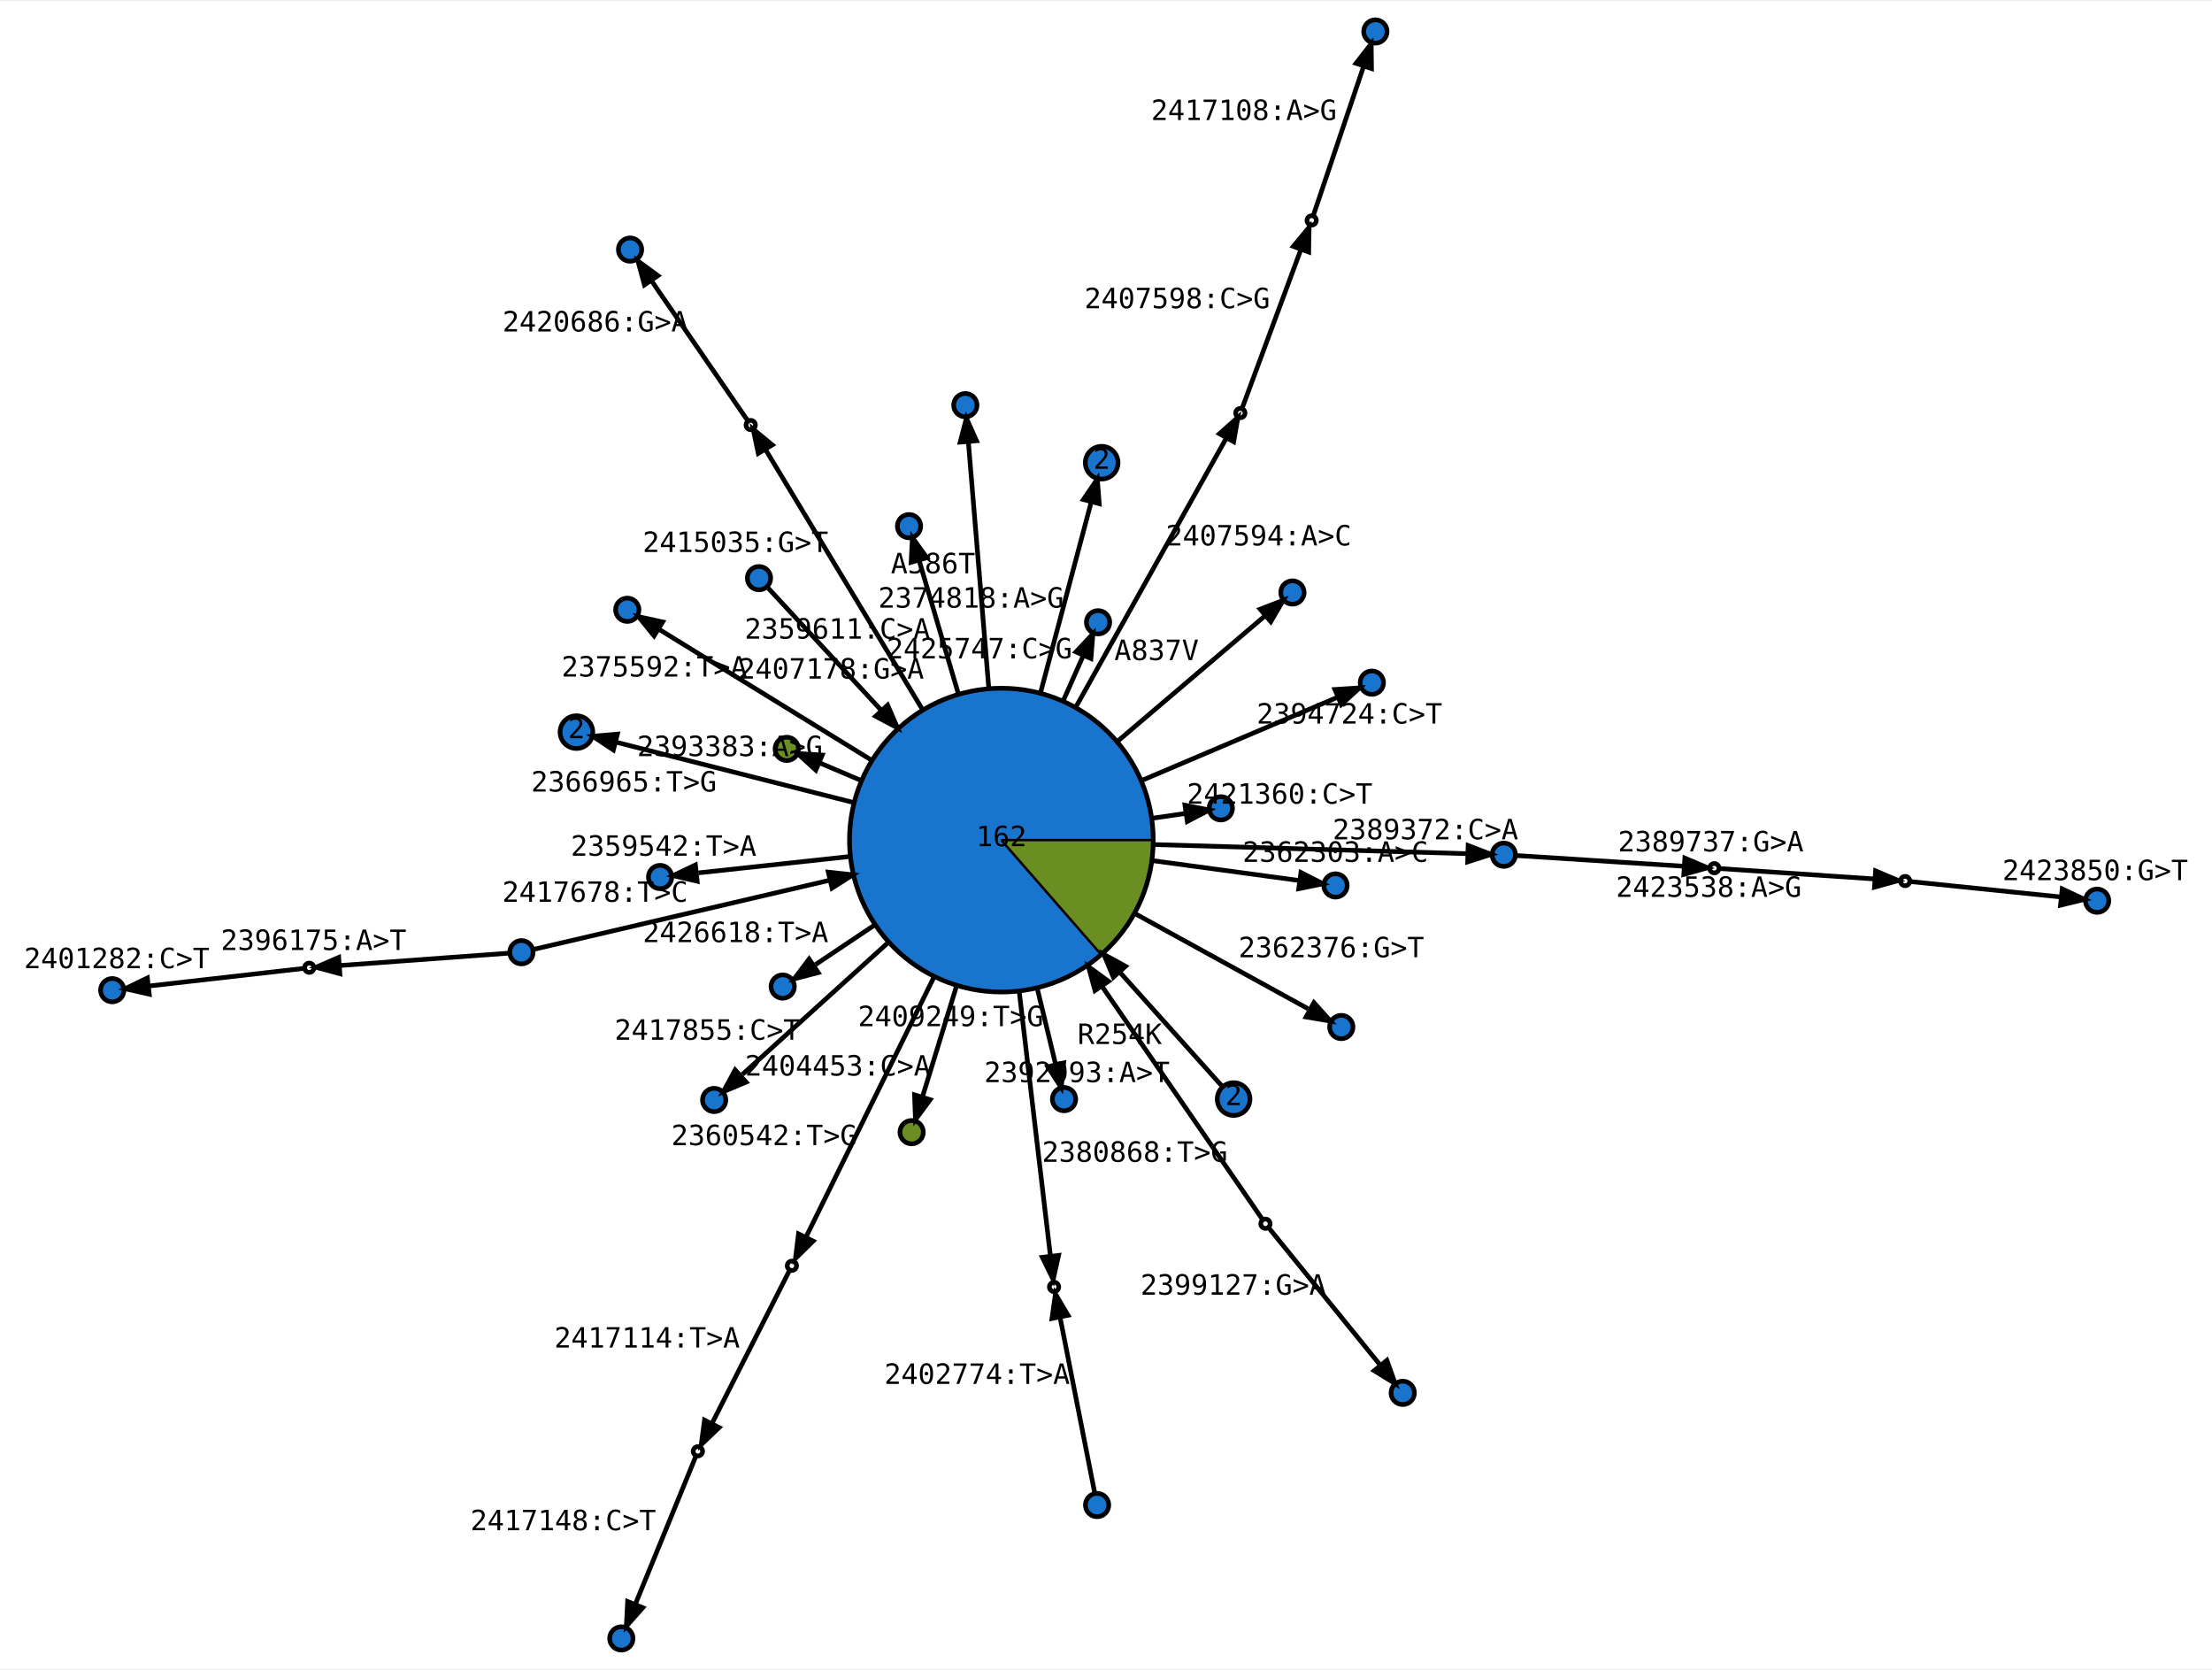
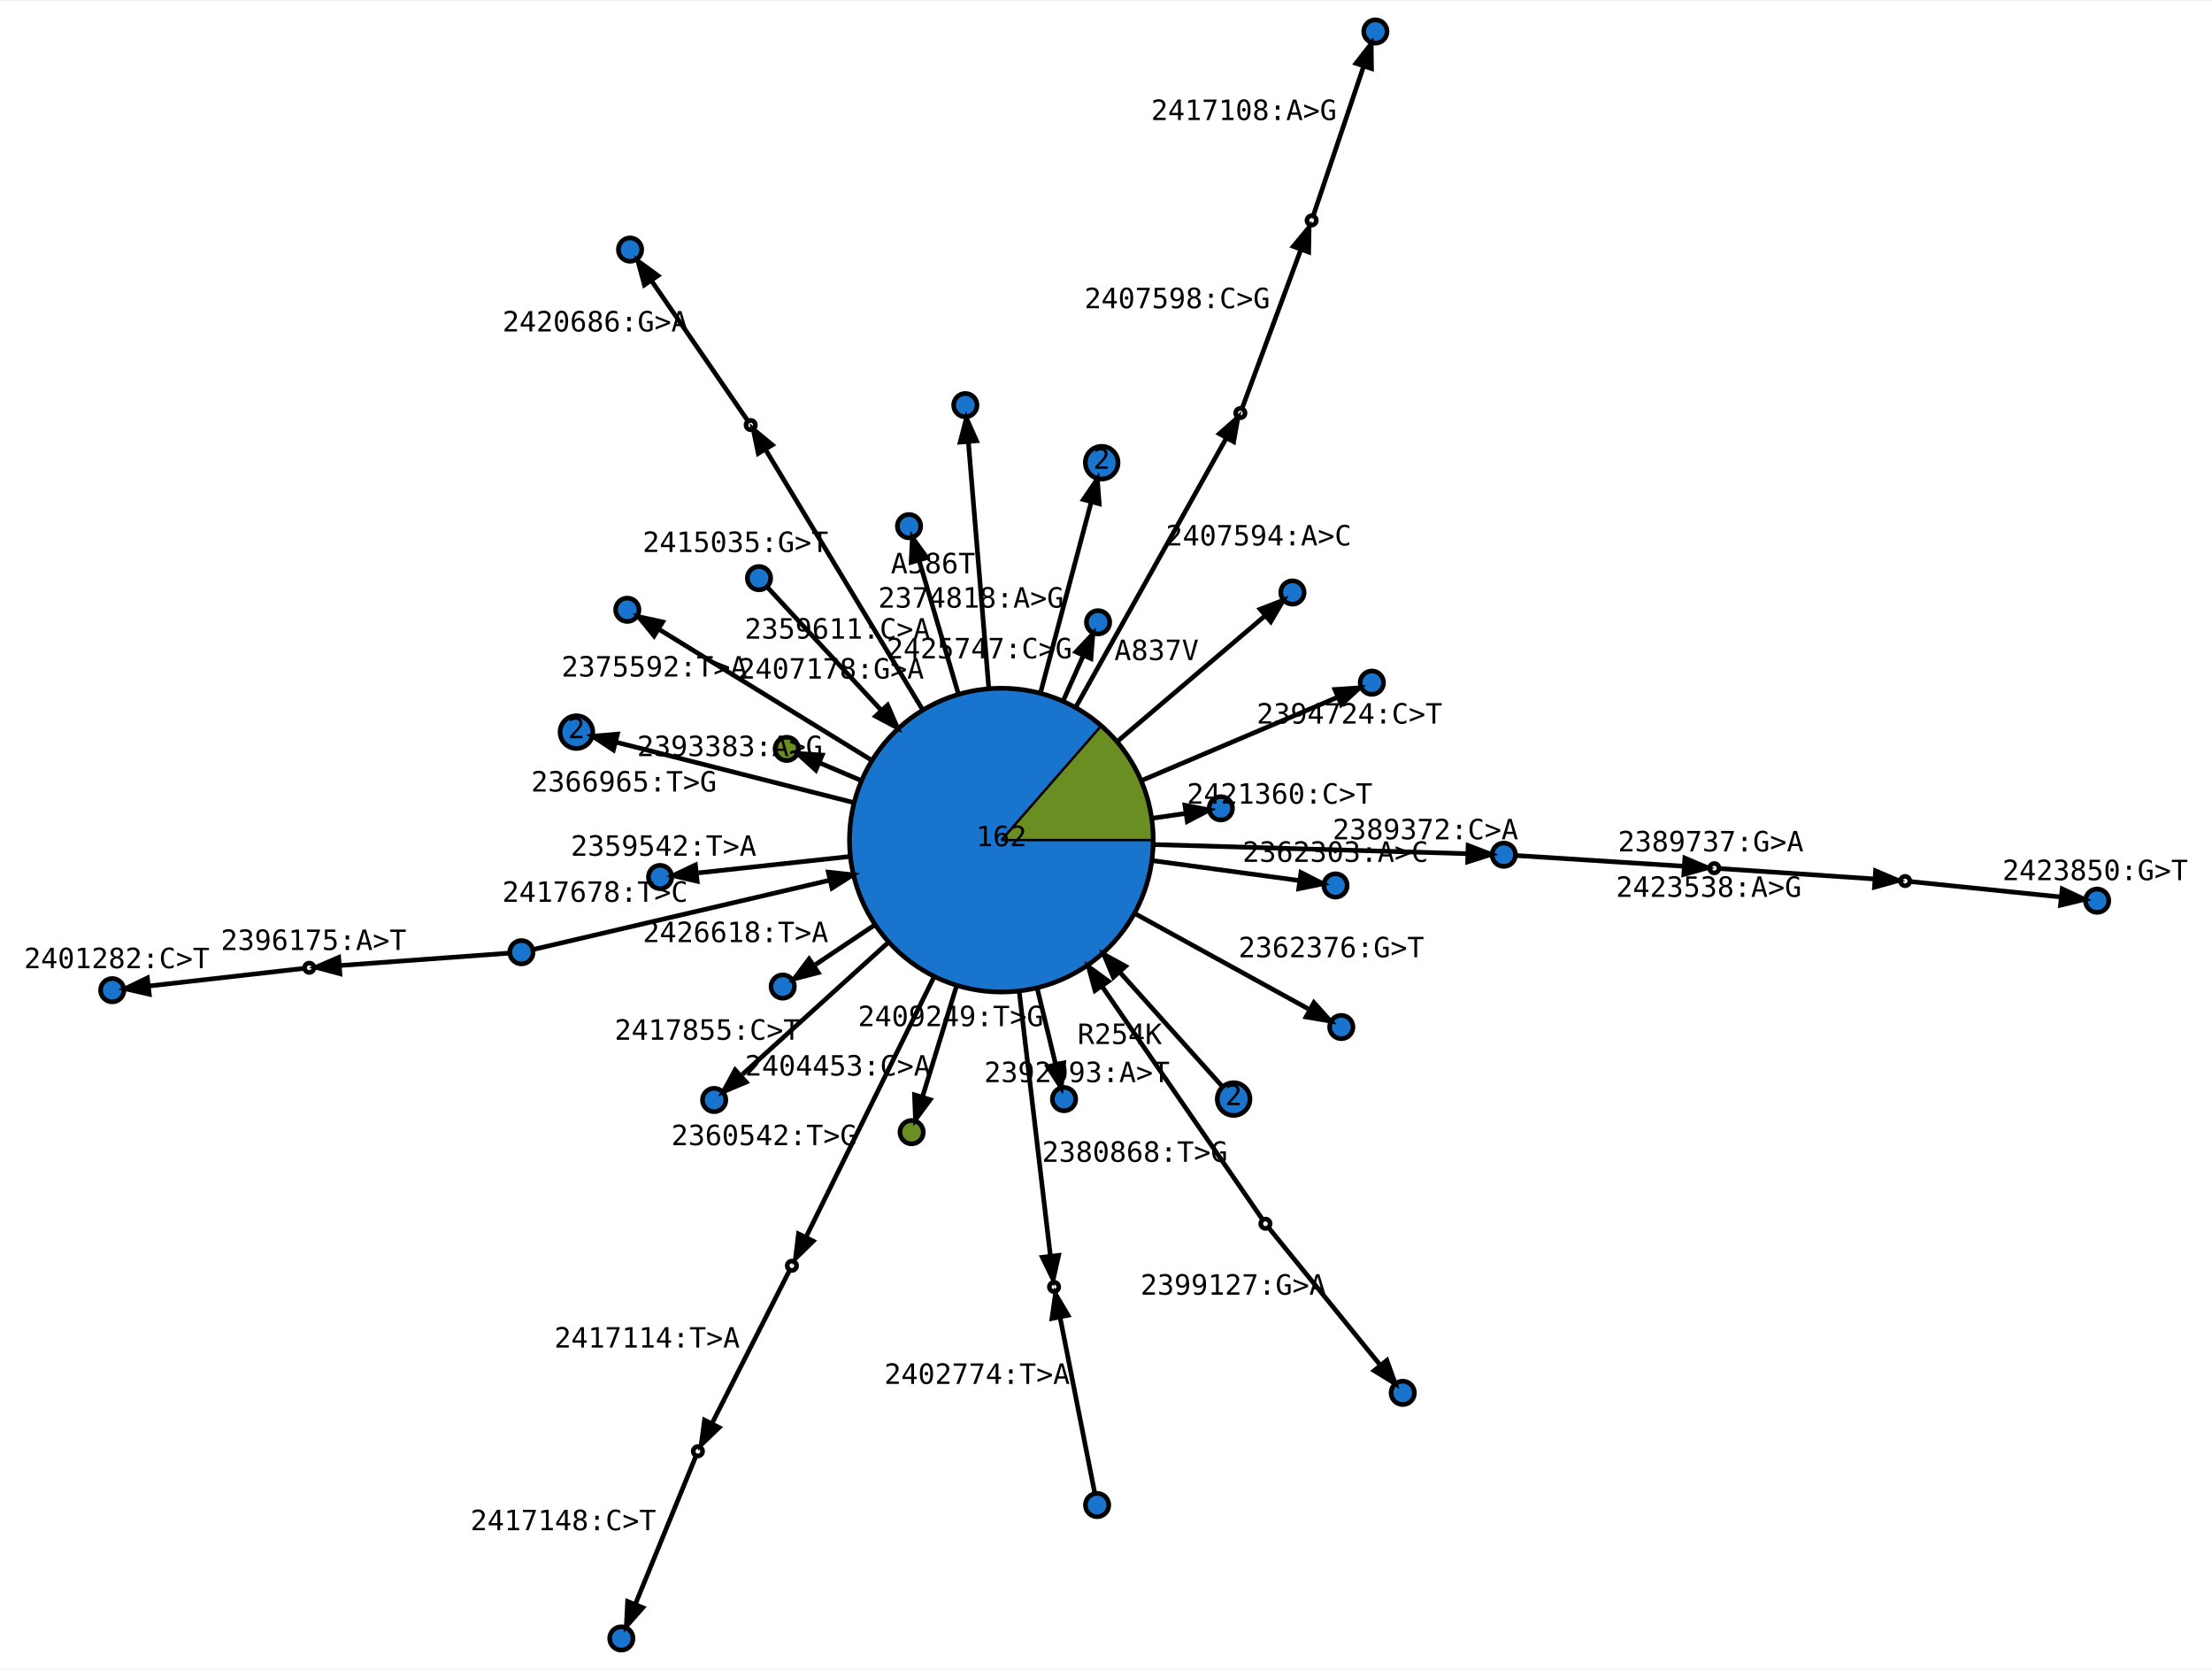
<svg xmlns="http://www.w3.org/2000/svg" width="473pt" height="357pt" viewBox="0.00 0.00 473.39 356.82">
  <g id="graph0" class="graph" transform="scale(1 1) rotate(0) translate(220.348 182.637)">
    <polygon fill="white" stroke="none" points="-220.348,174.186 -220.348,-182.637 253.042,-182.637 253.042,174.186 -220.348,174.186" />
    <g id="node1" class="node">
-       <path fill="#1874cd" stroke="black" stroke-width="0.5" d="M-6.046,-3.121C-6.046,-3.121 26.454,-3.121 26.454,-3.121 26.454,-4.04 26.415,-4.959 26.337,-5.875 26.259,-6.791 26.142,-7.703 25.987,-8.609 25.832,-9.515 25.638,-10.414 25.407,-11.304 25.175,-12.193 24.906,-13.073 24.6,-13.94 24.294,-14.806 23.952,-15.66 23.573,-16.498 23.195,-17.335 22.781,-18.157 22.333,-18.959 21.885,-19.762 21.403,-20.546 20.889,-21.307 20.375,-22.069 19.828,-22.809 19.251,-23.524 18.674,-24.24 18.067,-24.931 17.431,-25.595 16.795,-26.259 16.132,-26.896 15.442,-27.503 14.752,-28.111 14.037,-28.689 13.298,-29.237 12.56,-29.784 11.798,-30.299 11.016,-30.782 10.233,-31.265 9.431,-31.714 8.61,-32.128 7.79,-32.543 6.952,-32.922 6.099,-33.266 5.247,-33.609 4.38,-33.917 3.501,-34.187 2.623,-34.457 1.733,-34.689 0.834,-34.884 -0.064,-35.079 -0.97,-35.235 -1.882,-35.353 -2.794,-35.471 -3.71,-35.55 -4.628,-35.59 -5.547,-35.63 -6.466,-35.631 -7.385,-35.593 -8.303,-35.555 -9.22,-35.478 -10.132,-35.363 -11.044,-35.247 -11.95,-35.093 -12.849,-34.901 -13.748,-34.708 -14.639,-34.478 -15.518,-34.21 -16.397,-33.942 -17.265,-33.637 -18.118,-33.295 -18.972,-32.954 -19.811,-32.576 -20.632,-32.164 -21.453,-31.751 -22.257,-31.304 -23.041,-30.823 -23.824,-30.343 -24.587,-29.829 -25.327,-29.283 -26.067,-28.738 -26.784,-28.162 -27.475,-27.555 -28.166,-26.949 -28.831,-26.314 -29.468,-25.652 -30.106,-24.989 -30.715,-24.3 -31.293,-23.586 -31.872,-22.872 -32.42,-22.133 -32.937,-21.373 -33.453,-20.612 -33.937,-19.83 -34.387,-19.028 -34.837,-18.227 -35.252,-17.406 -35.633,-16.569 -36.013,-15.733 -36.358,-14.88 -36.666,-14.014 -36.974,-13.148 -37.245,-12.269 -37.479,-11.38 -37.713,-10.491 -37.908,-9.592 -38.066,-8.687 -38.223,-7.781 -38.342,-6.869 -38.422,-5.953 -38.502,-5.037 -38.544,-4.119 -38.546,-3.199 -38.548,-2.28 -38.511,-1.361 -38.436,-0.445 -38.36,0.471 -38.245,1.384 -38.092,2.29 -37.939,3.196 -37.748,4.096 -37.519,4.986 -37.289,5.876 -37.022,6.757 -36.718,7.624 -36.415,8.492 -36.074,9.346 -35.698,10.185 -35.321,11.023 -34.91,11.846 -34.464,12.649 -34.017,13.453 -33.538,14.238 -33.025,15.001 -32.512,15.764 -31.968,16.505 -31.392,17.222 -30.817,17.939 -30.211,18.631 -29.577,19.297 -28.943,19.962 -28.281,20.601 -27.593,21.21 -26.905,21.82 -26.191,22.399 -25.454,22.948 -24.716,23.497 -23.956,24.015 -23.175,24.499 -22.393,24.984 -21.592,25.435 -20.773,25.851 -19.953,26.268 -19.116,26.649 -18.265,26.995 -17.413,27.341 -16.547,27.65 -15.668,27.922 -14.79,28.194 -13.901,28.429 -13.003,28.626 -12.105,28.823 -11.2,28.981 -10.288,29.101 -9.377,29.221 -8.461,29.303 -7.542,29.345 -6.624,29.387 -5.704,29.391 -4.786,29.355 -3.867,29.319 -2.951,29.245 -2.038,29.131 -1.126,29.018 -0.219,28.866 0.68,28.676 1.58,28.485 2.471,28.257 3.351,27.991 4.231,27.726 5.099,27.423 5.953,27.083 6.808,26.744 7.647,26.368 8.47,25.958 9.292,25.547 10.097,25.102 10.881,24.623 11.666,24.144 12.43,23.632 13.172,23.089 13.913,22.545 14.631,21.971 15.323,21.366 15.323,21.366 -6.046,-3.121 -6.046,-3.121" />
-       <path fill="olivedrab" stroke="black" stroke-width="0.5" d="M-6.046,-3.121C-6.046,-3.121 15.323,21.366 15.323,21.366 16.194,20.606 17.024,19.8 17.809,18.952 18.594,18.104 19.333,17.214 20.023,16.287 20.713,15.36 21.353,14.397 21.941,13.402 22.529,12.406 23.062,11.38 23.541,10.328 24.019,9.276 24.441,8.199 24.804,7.102 25.168,6.005 25.473,4.889 25.717,3.76 25.962,2.63 26.146,1.488 26.269,0.339 26.392,-0.81 26.454,-1.965 26.454,-3.121 26.454,-3.121 -6.046,-3.121 -6.046,-3.121" />
+       <path fill="olivedrab" stroke="black" stroke-width="0.5" d="M-6.046,-3.121C-6.046,-3.121 26.454,-3.121 26.454,-3.121 26.454,-4.276 26.392,-5.431 26.269,-6.58 26.146,-7.73 25.962,-8.871 25.717,-10.001 25.473,-11.13 25.168,-12.246 24.804,-13.343 24.441,-14.44 24.019,-15.517 23.541,-16.569 23.062,-17.622 22.529,-18.648 21.941,-19.643 21.353,-20.638 20.713,-21.601 20.023,-22.528 19.333,-23.455 18.594,-24.345 17.809,-25.193 17.024,-26.041 16.194,-26.847 15.323,-27.607 15.323,-27.607 -6.046,-3.121 -6.046,-3.121" />
+       <path fill="#1874cd" stroke="black" stroke-width="0.5" d="M-6.046,-3.121C-6.046,-3.121 15.323,-27.607 15.323,-27.607 14.631,-28.212 13.913,-28.787 13.172,-29.33 12.43,-29.874 11.666,-30.386 10.881,-30.864 10.097,-31.343 9.292,-31.788 8.47,-32.199 7.647,-32.609 6.808,-32.985 5.953,-33.324 5.099,-33.664 4.231,-33.967 3.351,-34.233 2.471,-34.498 1.58,-34.727 0.68,-34.917 -0.219,-35.107 -1.126,-35.259 -2.038,-35.373 -2.951,-35.486 -3.867,-35.56 -4.786,-35.596 -5.704,-35.632 -6.624,-35.629 -7.542,-35.586 -8.461,-35.544 -9.377,-35.462 -10.288,-35.343 -11.2,-35.223 -12.105,-35.064 -13.003,-34.867 -13.901,-34.67 -14.79,-34.436 -15.668,-34.163 -16.547,-33.891 -17.413,-33.582 -18.265,-33.236 -19.116,-32.891 -19.953,-32.509 -20.773,-32.093 -21.592,-31.676 -22.393,-31.225 -23.175,-30.741 -23.956,-30.256 -24.716,-29.739 -25.454,-29.19 -26.191,-28.641 -26.905,-28.061 -27.593,-27.451 -28.281,-26.842 -28.943,-26.203 -29.577,-25.538 -30.211,-24.872 -30.817,-24.18 -31.392,-23.463 -31.968,-22.746 -32.512,-22.005 -33.025,-21.242 -33.538,-20.479 -34.017,-19.695 -34.464,-18.891 -34.91,-18.087 -35.321,-17.265 -35.698,-16.426 -36.074,-15.587 -36.415,-14.733 -36.718,-13.865 -37.022,-12.998 -37.289,-12.118 -37.519,-11.227 -37.748,-10.337 -37.939,-9.438 -38.092,-8.531 -38.245,-7.625 -38.36,-6.712 -38.436,-5.796 -38.511,-4.88 -38.548,-3.961 -38.546,-3.042 -38.544,-2.123 -38.502,-1.204 -38.422,-0.288 -38.342,0.628 -38.223,1.54 -38.066,2.445 -37.908,3.351 -37.713,4.25 -37.479,5.139 -37.245,6.028 -36.974,6.907 -36.666,7.773 -36.358,8.639 -36.013,9.491 -35.633,10.328 -35.252,11.165 -34.837,11.986 -34.387,12.787 -33.937,13.589 -33.453,14.371 -32.937,15.132 -32.42,15.892 -31.872,16.63 -31.293,17.345 -30.715,18.059 -30.106,18.748 -29.468,19.41 -28.831,20.073 -28.166,20.708 -27.475,21.314 -26.784,21.92 -26.067,22.497 -25.327,23.042 -24.587,23.588 -23.824,24.101 -23.041,24.582 -22.257,25.063 -21.453,25.51 -20.632,25.922 -19.811,26.335 -18.972,26.713 -18.118,27.054 -17.265,27.395 -16.397,27.701 -15.518,27.968 -14.639,28.236 -13.748,28.467 -12.849,28.659 -11.95,28.852 -11.044,29.006 -10.132,29.122 -9.22,29.237 -8.303,29.314 -7.385,29.352 -6.466,29.39 -5.547,29.389 -4.628,29.349 -3.71,29.308 -2.794,29.229 -1.882,29.111 -0.97,28.994 -0.064,28.837 0.834,28.643 1.733,28.448 2.623,28.215 3.501,27.945 4.38,27.675 5.247,27.368 6.099,27.025 6.952,26.681 7.79,26.302 8.61,25.887 9.431,25.473 10.233,25.023 11.016,24.541 11.798,24.058 12.56,23.543 13.298,22.995 14.037,22.448 14.752,21.87 15.442,21.262 16.132,20.654 16.795,20.018 17.431,19.354 18.067,18.689 18.674,17.999 19.251,17.283 19.828,16.568 20.375,15.828 20.889,15.066 21.403,14.304 21.885,13.521 22.333,12.718 22.781,11.916 23.195,11.094 23.573,10.257 23.952,9.419 24.294,8.565 24.6,7.698 24.906,6.832 25.175,5.952 25.407,5.062 25.638,4.173 25.832,3.274 25.987,2.368 26.142,1.462 26.259,0.549 26.337,-0.367 26.415,-1.282 26.454,-2.201 26.454,-3.121 26.454,-3.121 -6.046,-3.121 -6.046,-3.121" />
      <ellipse fill="none" stroke="black" cx="-6.046" cy="-3.121" rx="32.5" ry="32.5" />
      <text text-anchor="middle" x="-6.046" y="-1.821" font-family="monospace" font-size="6.00">162</text>
    </g>
    <g id="node2" class="node">
      <ellipse fill="#1874cd" stroke="black" cx="65.462" cy="6.577" rx="2.5" ry="2.5" />
    </g>
    <g id="edge1" class="edge">
      <path fill="none" stroke="black" d="M26.36,1.274C37.908,2.84 49.926,4.47 57.538,5.503" />
      <polygon fill="black" stroke="black" points="58.069,3.808 62.789,6.215 57.599,7.277 58.069,3.808" />
      <text text-anchor="middle" x="65.431" y="1.525" font-family="monospace" font-size="6.00">2362303:A&gt;C</text>
    </g>
    <g id="node3" class="node">
      <ellipse fill="#1874cd" stroke="black" cx="101.48" cy="0.005" rx="2.5" ry="2.5" />
    </g>
    <g id="edge2" class="edge">
      <path fill="none" stroke="black" d="M26.507,-2.174C49.878,-1.495 79.617,-0.631 93.574,-0.225" />
      <polygon fill="black" stroke="black" points="93.85,-1.968 98.796,-0.073 93.748,1.531 93.85,-1.968" />
      <text text-anchor="middle" x="84.713" y="-3.293" font-family="monospace" font-size="6.00">2389372:C&gt;A</text>
    </g>
    <g id="node5" class="node">
      <ellipse fill="#1874cd" stroke="black" cx="40.919" cy="-9.927" rx="2.5" ry="2.5" />
    </g>
    <g id="edge4" class="edge">
      <path fill="none" stroke="black" d="M26.317,-7.811C28.859,-8.179 31.238,-8.524 33.308,-8.824" />
      <polygon fill="black" stroke="black" points="33.245,-10.583 38.444,-9.568 33.747,-7.119 33.245,-10.583" />
      <text text-anchor="middle" x="53.518" y="-10.91" font-family="monospace" font-size="6.00">2421360:C&gt;T</text>
    </g>
    <g id="node6" class="node">
      <ellipse fill="#1874cd" stroke="black" cx="-79.078" cy="4.771" rx="2.5" ry="2.5" />
    </g>
    <g id="edge5" class="edge">
      <path fill="none" stroke="black" d="M-38.717,0.41C-50.585,1.692 -63.001,3.034 -70.875,3.885" />
      <polygon fill="black" stroke="black" points="-71.15,5.675 -76.309,4.472 -71.526,2.195 -71.15,5.675" />
      <text text-anchor="middle" x="-78.333" y="0.222" font-family="monospace" font-size="6.00">2359542:T&gt;A</text>
    </g>
    <g id="node8" class="node">
      <ellipse fill="#1874cd" stroke="black" cx="66.703" cy="36.869" rx="2.5" ry="2.5" />
    </g>
    <g id="edge9" class="edge">
      <path fill="none" stroke="black" d="M22.706,12.684C36.13,20.063 51.004,28.239 59.564,32.944" />
      <polygon fill="black" stroke="black" points="60.846,31.652 64.385,35.595 59.16,34.72 60.846,31.652" />
      <text text-anchor="middle" x="64.564" y="21.949" font-family="monospace" font-size="6.00">2362376:G&gt;T</text>
    </g>
    <g id="node14" class="node">
      <ellipse fill="#1874cd" stroke="black" cx="73.243" cy="-36.812" rx="2.5" ry="2.5" />
    </g>
    <g id="edge17" class="edge">
      <path fill="none" stroke="black" d="M23.93,-15.858C39.18,-22.338 56.463,-29.682 65.982,-33.727" />
      <polygon fill="black" stroke="black" points="65.33,-35.351 70.616,-35.696 66.699,-32.13 65.33,-35.351" />
      <text text-anchor="middle" x="68.452" y="-28.053" font-family="monospace" font-size="6.00">2394724:C&gt;T</text>
    </g>
    <g id="node15" class="node">
      <ellipse fill="#1874cd" stroke="black" cx="-13.757" cy="-96.185" rx="2.5" ry="2.5" />
    </g>
    <g id="edge18" class="edge">
      <path fill="none" stroke="black" d="M-8.743,-35.67C-10.296,-54.422 -12.127,-76.514 -13.089,-88.123" />
      <polygon fill="black" stroke="black" points="-14.857,-88.279 -13.526,-93.406 -11.369,-88.568 -14.857,-88.279" />
      <text text-anchor="middle" x="-20.674" y="-60.211" font-family="monospace" font-size="6.00">A586T</text>
    </g>
    <g id="node16" class="node">
      <ellipse fill="#1874cd" stroke="black" cx="7.366" cy="52.295" rx="2.5" ry="2.5" />
    </g>
    <g id="edge19" class="edge">
      <path fill="none" stroke="black" d="M1.6,28.472C3.089,34.621 4.514,40.511 5.575,44.895" />
      <polygon fill="black" stroke="black" points="7.293,44.553 6.768,49.824 3.891,45.376 7.293,44.553" />
      <text text-anchor="middle" x="-16.878" y="36.69" font-family="monospace" font-size="6.00">2409249:T&gt;G</text>
    </g>
    <g id="node18" class="node">
      <ellipse fill="#1874cd" stroke="black" cx="-86.101" cy="-52.406" rx="2.5" ry="2.5" />
    </g>
    <g id="edge20" class="edge">
      <path fill="none" stroke="black" d="M-34.045,-20.358C-50.325,-30.381 -69.531,-42.205 -79.441,-48.306" />
      <polygon fill="black" stroke="black" points="-80.37,-46.823 -83.71,-50.935 -78.535,-49.803 -80.37,-46.823" />
      <text text-anchor="middle" x="-80.321" y="-38.119" font-family="monospace" font-size="6.00">2375592:T&gt;A</text>
    </g>
    <g id="node20" class="node">
      <ellipse fill="#1874cd" stroke="black" cx="-96.986" cy="-26.23" rx="3.5" ry="3.5" />
      <text text-anchor="middle" x="-96.986" y="-24.93" font-family="monospace" font-size="6.00">2</text>
    </g>
    <g id="edge23" class="edge">
      <path fill="none" stroke="black" d="M-37.597,-11.138C-55.595,-15.712 -76.814,-21.104 -88.388,-24.045" />
      <polygon fill="black" stroke="black" points="-89.078,-22.414 -93.493,-25.342 -88.216,-25.807 -89.078,-22.414" />
      <text text-anchor="middle" x="-86.823" y="-13.511" font-family="monospace" font-size="6.00">2366965:T&gt;G</text>
    </g>
    <g id="node21" class="node">
      <ellipse fill="#1874cd" stroke="black" cx="-52.841" cy="28.209" rx="2.5" ry="2.5" />
    </g>
    <g id="edge24" class="edge">
      <path fill="none" stroke="black" d="M-33.267,15.104C-37.911,18.214 -42.349,21.185 -45.822,23.51" />
      <polygon fill="black" stroke="black" points="-45.246,25.23 -50.374,26.558 -47.193,22.322 -45.246,25.23" />
      <text text-anchor="middle" x="-62.929" y="18.704" font-family="monospace" font-size="6.00">2426618:T&gt;A</text>
    </g>
    <g id="node22" class="node">
      <ellipse fill="#1874cd" stroke="black" cx="-67.511" cy="52.479" rx="2.5" ry="2.5" />
    </g>
    <g id="edge25" class="edge">
      <path fill="none" stroke="black" d="M-30.338,18.854C-41.68,29.113 -54.247,40.481 -61.479,47.023" />
      <polygon fill="black" stroke="black" points="-60.67,48.651 -65.552,50.708 -63.019,46.056 -60.67,48.651" />
      <text text-anchor="middle" x="-68.961" y="39.594" font-family="monospace" font-size="6.00">2417855:C&gt;T</text>
    </g>
    <g id="node23" class="node">
      <ellipse fill="#1874cd" stroke="black" cx="14.648" cy="-49.728" rx="2.5" ry="2.5" />
    </g>
    <g id="edge26" class="edge">
      <path fill="none" stroke="black" d="M7.177,-32.901C8.757,-36.461 10.24,-39.801 11.462,-42.552" />
      <polygon fill="black" stroke="black" points="9.921,-43.395 13.55,-47.255 13.12,-41.975 9.921,-43.395" />
      <text text-anchor="middle" x="-10.755" y="-42.012" font-family="monospace" font-size="6.00">2425747:C&gt;G</text>
    </g>
    <g id="node24" class="node">
      <ellipse fill="#1874cd" stroke="black" cx="15.421" cy="-83.878" rx="3.5" ry="3.5" />
      <text text-anchor="middle" x="15.421" y="-82.578" font-family="monospace" font-size="6.00">2</text>
    </g>
    <g id="edge27" class="edge">
      <path fill="none" stroke="black" d="M2.315,-34.575C6.252,-49.384 10.636,-65.878 13.205,-75.541" />
      <polygon fill="black" stroke="black" points="11.514,-75.993 14.49,-80.376 14.897,-75.094 11.514,-75.993" />
      <text text-anchor="middle" x="-12.548" y="-52.859" font-family="monospace" font-size="6.00">2374818:A&gt;G</text>
    </g>
    <g id="node25" class="node">
      <ellipse fill="#1874cd" stroke="black" cx="-25.805" cy="-70.297" rx="2.5" ry="2.5" />
    </g>
    <g id="edge28" class="edge">
      <path fill="none" stroke="black" d="M-15.231,-34.349C-18.381,-45.056 -21.625,-56.085 -23.674,-63.054" />
      <polygon fill="black" stroke="black" points="-25.355,-62.566 -25.087,-67.856 -21.997,-63.553 -25.355,-62.566" />
      <text text-anchor="middle" x="-41.138" y="-46.229" font-family="monospace" font-size="6.00">2359611:C&gt;A</text>
    </g>
    <g id="node27" class="node">
      <ellipse fill="#1874cd" stroke="black" cx="56.246" cy="-56.104" rx="2.5" ry="2.5" />
    </g>
    <g id="edge31" class="edge">
      <path fill="none" stroke="black" d="M18.931,-24.366C30.372,-34.097 42.969,-44.811 50.21,-50.97" />
      <polygon fill="black" stroke="black" points="49.345,-52.532 54.287,-54.438 51.612,-49.865 49.345,-52.532" />
      <text text-anchor="middle" x="27.158" y="-41.643" font-family="monospace" font-size="6.00">A837V</text>
    </g>
    <g id="node28" class="node">
      <ellipse fill="olivedrab" stroke="black" cx="-51.978" cy="-22.642" rx="2.5" ry="2.5" />
    </g>
    <g id="edge32" class="edge">
      <path fill="none" stroke="black" d="M-36.171,-15.924C-39.367,-17.282 -42.357,-18.553 -44.858,-19.616" />
      <polygon fill="black" stroke="black" points="-45.755,-18.096 -49.672,-21.663 -44.386,-21.317 -45.755,-18.096" />
      <text text-anchor="middle" x="-64.149" y="-21.09" font-family="monospace" font-size="6.00">2393383:A&gt;G</text>
    </g>
    <g id="node29" class="node">
      <ellipse fill="olivedrab" stroke="black" cx="-25.252" cy="59.364" rx="2.5" ry="2.5" />
    </g>
    <g id="edge33" class="edge">
      <path fill="none" stroke="black" d="M-15.649,28.122C-18.35,36.908 -21.051,45.695 -22.897,51.702" />
      <polygon fill="black" stroke="black" points="-21.285,52.414 -24.427,56.679 -24.631,51.385 -21.285,52.414" />
      <text text-anchor="middle" x="-41.055" y="47.255" font-family="monospace" font-size="6.00">2404453:C&gt;A</text>
    </g>
    <g id="node30" class="node">
      <ellipse fill="white" stroke="black" cx="-50.874" cy="87.946" rx="1" ry="1" />
    </g>
    <g id="edge6" class="edge">
      <path fill="none" stroke="black" d="M-20.477,26.195C-30.241,46.031 -42.331,70.591 -47.86,81.822" />
      <polygon fill="black" stroke="black" points="-46.327,82.672 -50.106,86.385 -49.467,81.126 -46.327,82.672" />
      <text text-anchor="middle" x="-56.815" y="62.153" font-family="monospace" font-size="6.00">2360542:T&gt;G</text>
    </g>
    <g id="node33" class="node">
      <ellipse fill="white" stroke="black" cx="45.098" cy="-94.496" rx="1" ry="1" />
    </g>
    <g id="edge14" class="edge">
      <path fill="none" stroke="black" d="M9.856,-31.531C21.336,-52.042 35.865,-78 42.068,-89.083" />
      <polygon fill="black" stroke="black" points="40.616,-90.072 44.585,-93.58 43.67,-88.362 40.616,-90.072" />
      <text text-anchor="middle" x="49.009" y="-66.165" font-family="monospace" font-size="6.00">2407594:A&gt;C</text>
    </g>
    <g id="node35" class="node">
      <ellipse fill="white" stroke="black" cx="-59.69" cy="-91.931" rx="1" ry="1" />
    </g>
    <g id="edge21" class="edge">
      <path fill="none" stroke="black" d="M-23.019,-31.221C-35.036,-51.116 -50.117,-76.082 -56.549,-86.731" />
      <polygon fill="black" stroke="black" points="-58.072,-85.867 -59.159,-91.052 -55.076,-87.677 -58.072,-85.867" />
      <text text-anchor="middle" x="-62.95" y="-64.761" font-family="monospace" font-size="6.00">2415035:G&gt;T</text>
    </g>
    <g id="node36" class="node">
      <ellipse fill="white" stroke="black" cx="5.232" cy="92.479" rx="1" ry="1" />
    </g>
    <g id="edge29" class="edge">
      <path fill="none" stroke="black" d="M-2.228,29.245C0.166,49.531 3.049,73.972 4.425,85.636" />
      <polygon fill="black" stroke="black" points="6.198,85.729 5.046,90.9 2.722,86.139 6.198,85.729" />
      <text text-anchor="middle" x="22.508" y="65.71" font-family="monospace" font-size="6.00">2380868:T&gt;G</text>
    </g>
    <g id="node37" class="node">
      <ellipse fill="white" stroke="black" cx="146.53" cy="2.884" rx="1" ry="1" />
    </g>
    <g id="edge34" class="edge">
      <path fill="none" stroke="black" d="M104.164,0.177C111.125,0.621 129.92,1.823 139.974,2.465" />
      <polygon fill="black" stroke="black" points="140.229,0.728 145.107,2.794 140.005,4.221 140.229,0.728" />
      <text text-anchor="middle" x="145.772" y="-0.706" font-family="monospace" font-size="6.00">2389737:G&gt;A</text>
    </g>
    <g id="node4" class="node">
      <ellipse fill="#1874cd" stroke="black" cx="-57.915" cy="-59.171" rx="2.5" ry="2.5" />
    </g>
    <g id="edge3" class="edge">
      <path fill="none" stroke="black" d="M-56.189,-57.306C-52.209,-53.005 -41.944,-41.913 -31.731,-30.876" />
      <polygon fill="black" stroke="black" points="-30.39,-32.004 -28.278,-27.145 -32.959,-29.626 -30.39,-32.004" />
      <text text-anchor="middle" x="-42.468" y="-37.679" font-family="monospace" font-size="6.00">2407178:G&gt;A</text>
    </g>
    <g id="node7" class="node">
      <ellipse fill="#1874cd" stroke="black" cx="-87.375" cy="167.686" rx="2.5" ry="2.5" />
    </g>
    <g id="node9" class="node">
      <ellipse fill="#1874cd" stroke="black" cx="228.458" cy="9.84" rx="2.5" ry="2.5" />
    </g>
    <g id="node10" class="node">
      <ellipse fill="#1874cd" stroke="black" cx="43.657" cy="52.282" rx="3.5" ry="3.5" />
      <text text-anchor="middle" x="43.657" y="53.582" font-family="monospace" font-size="6.00">2</text>
    </g>
    <g id="edge10" class="edge">
      <path fill="none" stroke="black" d="M41.26,49.609C37.152,45.03 28.343,35.211 19.427,25.273" />
      <polygon fill="black" stroke="black" points="17.918,26.211 15.881,21.321 20.523,23.874 17.918,26.211" />
      <text text-anchor="middle" x="19.285" y="40.503" font-family="monospace" font-size="6.00">R254K</text>
    </g>
    <g id="node11" class="node">
      <ellipse fill="#1874cd" stroke="black" cx="79.851" cy="115.145" rx="2.5" ry="2.5" />
    </g>
    <g id="node12" class="node">
      <ellipse fill="#1874cd" stroke="black" cx="-108.756" cy="20.866" rx="2.5" ry="2.5" />
    </g>
    <g id="edge13" class="edge">
      <path fill="none" stroke="black" d="M-106.218,20.273C-97.442,18.224 -67.57,11.248 -42.712,5.442" />
      <polygon fill="black" stroke="black" points="-43.081,3.732 -37.815,4.299 -42.285,7.14 -43.081,3.732" />
      <text text-anchor="middle" x="-92.999" y="10.082" font-family="monospace" font-size="6.00">2417678:T&gt;C</text>
    </g>
    <g id="node39" class="node">
      <ellipse fill="white" stroke="black" cx="-154.16" cy="24.189" rx="1" ry="1" />
    </g>
    <g id="edge37" class="edge">
      <path fill="none" stroke="black" d="M-111.461,21.064C-118.477,21.578 -137.419,22.964 -147.553,23.706" />
      <polygon fill="black" stroke="black" points="-147.611,25.464 -152.726,24.084 -147.867,21.974 -147.611,25.464" />
      <text text-anchor="middle" x="-153.231" y="20.384" font-family="monospace" font-size="6.00">2396175:A&gt;T</text>
    </g>
    <g id="node13" class="node">
      <ellipse fill="#1874cd" stroke="black" cx="73.995" cy="-176.137" rx="2.5" ry="2.5" />
    </g>
    <g id="node17" class="node">
      <ellipse fill="#1874cd" stroke="black" cx="-196.325" cy="28.987" rx="2.5" ry="2.5" />
    </g>
    <g id="node19" class="node">
      <ellipse fill="#1874cd" stroke="black" cx="-85.508" cy="-129.472" rx="2.5" ry="2.5" />
    </g>
    <g id="node26" class="node">
      <ellipse fill="#1874cd" stroke="black" cx="14.442" cy="139.144" rx="2.5" ry="2.5" />
    </g>
    <g id="edge30" class="edge">
      <path fill="none" stroke="black" d="M13.947,136.635C12.561,129.612 8.608,109.582 6.536,99.083" />
      <polygon fill="black" stroke="black" points="4.78,99.223 5.528,93.979 8.214,98.546 4.78,99.223" />
      <text text-anchor="middle" x="-11.239" y="113.227" font-family="monospace" font-size="6.00">2402774:T&gt;A</text>
    </g>
    <g id="node31" class="node">
      <ellipse fill="white" stroke="black" cx="-70.992" cy="127.642" rx="1" ry="1" />
    </g>
    <g id="edge7" class="edge">
      <path fill="none" stroke="black" d="M-51.372,88.927C-53.638,93.399 -63.086,112.042 -67.997,121.733" />
      <polygon fill="black" stroke="black" points="-66.454,122.56 -70.276,126.229 -69.576,120.978 -66.454,122.56" />
      <text text-anchor="middle" x="-81.863" y="105.456" font-family="monospace" font-size="6.00">2417114:T&gt;A</text>
    </g>
    <g id="edge8" class="edge">
      <path fill="none" stroke="black" d="M-71.397,128.632C-73.159,132.941 -80.26,150.295 -84.378,160.361" />
      <polygon fill="black" stroke="black" points="-82.793,161.109 -86.306,165.074 -86.032,159.784 -82.793,161.109" />
      <text text-anchor="middle" x="-99.804" y="144.537" font-family="monospace" font-size="6.00">2417148:C&gt;T</text>
    </g>
    <g id="node32" class="node">
      <ellipse fill="white" stroke="black" cx="50.467" cy="78.955" rx="1" ry="1" />
    </g>
    <g id="edge11" class="edge">
      <path fill="none" stroke="black" d="M49.832,78.033C46.413,73.068 29.815,48.962 15.589,28.301" />
      <polygon fill="black" stroke="black" points="13.99,29.064 12.595,23.953 16.872,27.079 13.99,29.064" />
      <text text-anchor="middle" x="10.124" y="48.663" font-family="monospace" font-size="6.00">2392093:A&gt;T</text>
    </g>
    <g id="edge12" class="edge">
      <path fill="none" stroke="black" d="M51.193,79.85C54.414,83.817 67.573,100.024 74.888,109.033" />
      <polygon fill="black" stroke="black" points="76.457,108.189 78.25,113.174 73.74,110.395 76.457,108.189" />
      <text text-anchor="middle" x="43.582" y="94.139" font-family="monospace" font-size="6.00">2399127:G&gt;A</text>
    </g>
    <g id="node34" class="node">
      <ellipse fill="white" stroke="black" cx="60.358" cy="-135.71" rx="1" ry="1" />
    </g>
    <g id="edge15" class="edge">
      <path fill="none" stroke="black" d="M45.475,-95.514C47.178,-100.113 54.227,-119.152 57.981,-129.29" />
      <polygon fill="black" stroke="black" points="56.438,-130.162 59.815,-134.243 59.72,-128.947 56.438,-130.162" />
      <text text-anchor="middle" x="31.589" y="-116.927" font-family="monospace" font-size="6.00">2407598:C&gt;G</text>
    </g>
    <g id="edge16" class="edge">
      <path fill="none" stroke="black" d="M60.696,-136.709C62.163,-141.059 68.073,-158.58 71.5,-168.742" />
      <polygon fill="black" stroke="black" points="69.849,-169.322 73.105,-173.5 73.165,-168.203 69.849,-169.322" />
      <text text-anchor="middle" x="45.861" y="-157.188" font-family="monospace" font-size="6.00">2417108:A&gt;G</text>
    </g>
    <g id="edge22" class="edge">
      <path fill="none" stroke="black" d="M-60.328,-92.859C-63.132,-96.936 -74.503,-113.471 -80.964,-122.866" />
      <polygon fill="black" stroke="black" points="-82.433,-121.912 -83.824,-127.024 -79.549,-123.896 -82.433,-121.912" />
      <text text-anchor="middle" x="-92.948" y="-111.956" font-family="monospace" font-size="6.00">2420686:G&gt;A</text>
    </g>
    <g id="node38" class="node">
      <ellipse fill="white" stroke="black" cx="187.37" cy="5.633" rx="1" ry="1" />
    </g>
    <g id="edge35" class="edge">
      <path fill="none" stroke="black" d="M147.539,2.952C152.053,3.256 170.608,4.505 180.722,5.185" />
      <polygon fill="black" stroke="black" points="181.045,3.453 185.917,5.535 180.81,6.945 181.045,3.453" />
      <text text-anchor="middle" x="145.346" y="9.018" font-family="monospace" font-size="6.00">2423538:A&gt;G</text>
    </g>
    <g id="edge36" class="edge">
      <path fill="none" stroke="black" d="M188.386,5.737C192.766,6.185 210.285,7.979 220.654,9.041" />
      <polygon fill="black" stroke="black" points="220.983,7.315 225.778,9.565 220.626,10.797 220.983,7.315" />
      <text text-anchor="middle" x="228.042" y="5.447" font-family="monospace" font-size="6.00">2423850:G&gt;T</text>
    </g>
    <g id="edge38" class="edge">
      <path fill="none" stroke="black" d="M-155.202,24.308C-159.697,24.819 -177.676,26.865 -188.315,28.076" />
      <polygon fill="black" stroke="black" points="-188.409,29.847 -193.574,28.674 -188.804,26.37 -188.409,29.847" />
      <text text-anchor="middle" x="-195.348" y="24.286" font-family="monospace" font-size="6.00">2401282:C&gt;T</text>
    </g>
  </g>
</svg>
